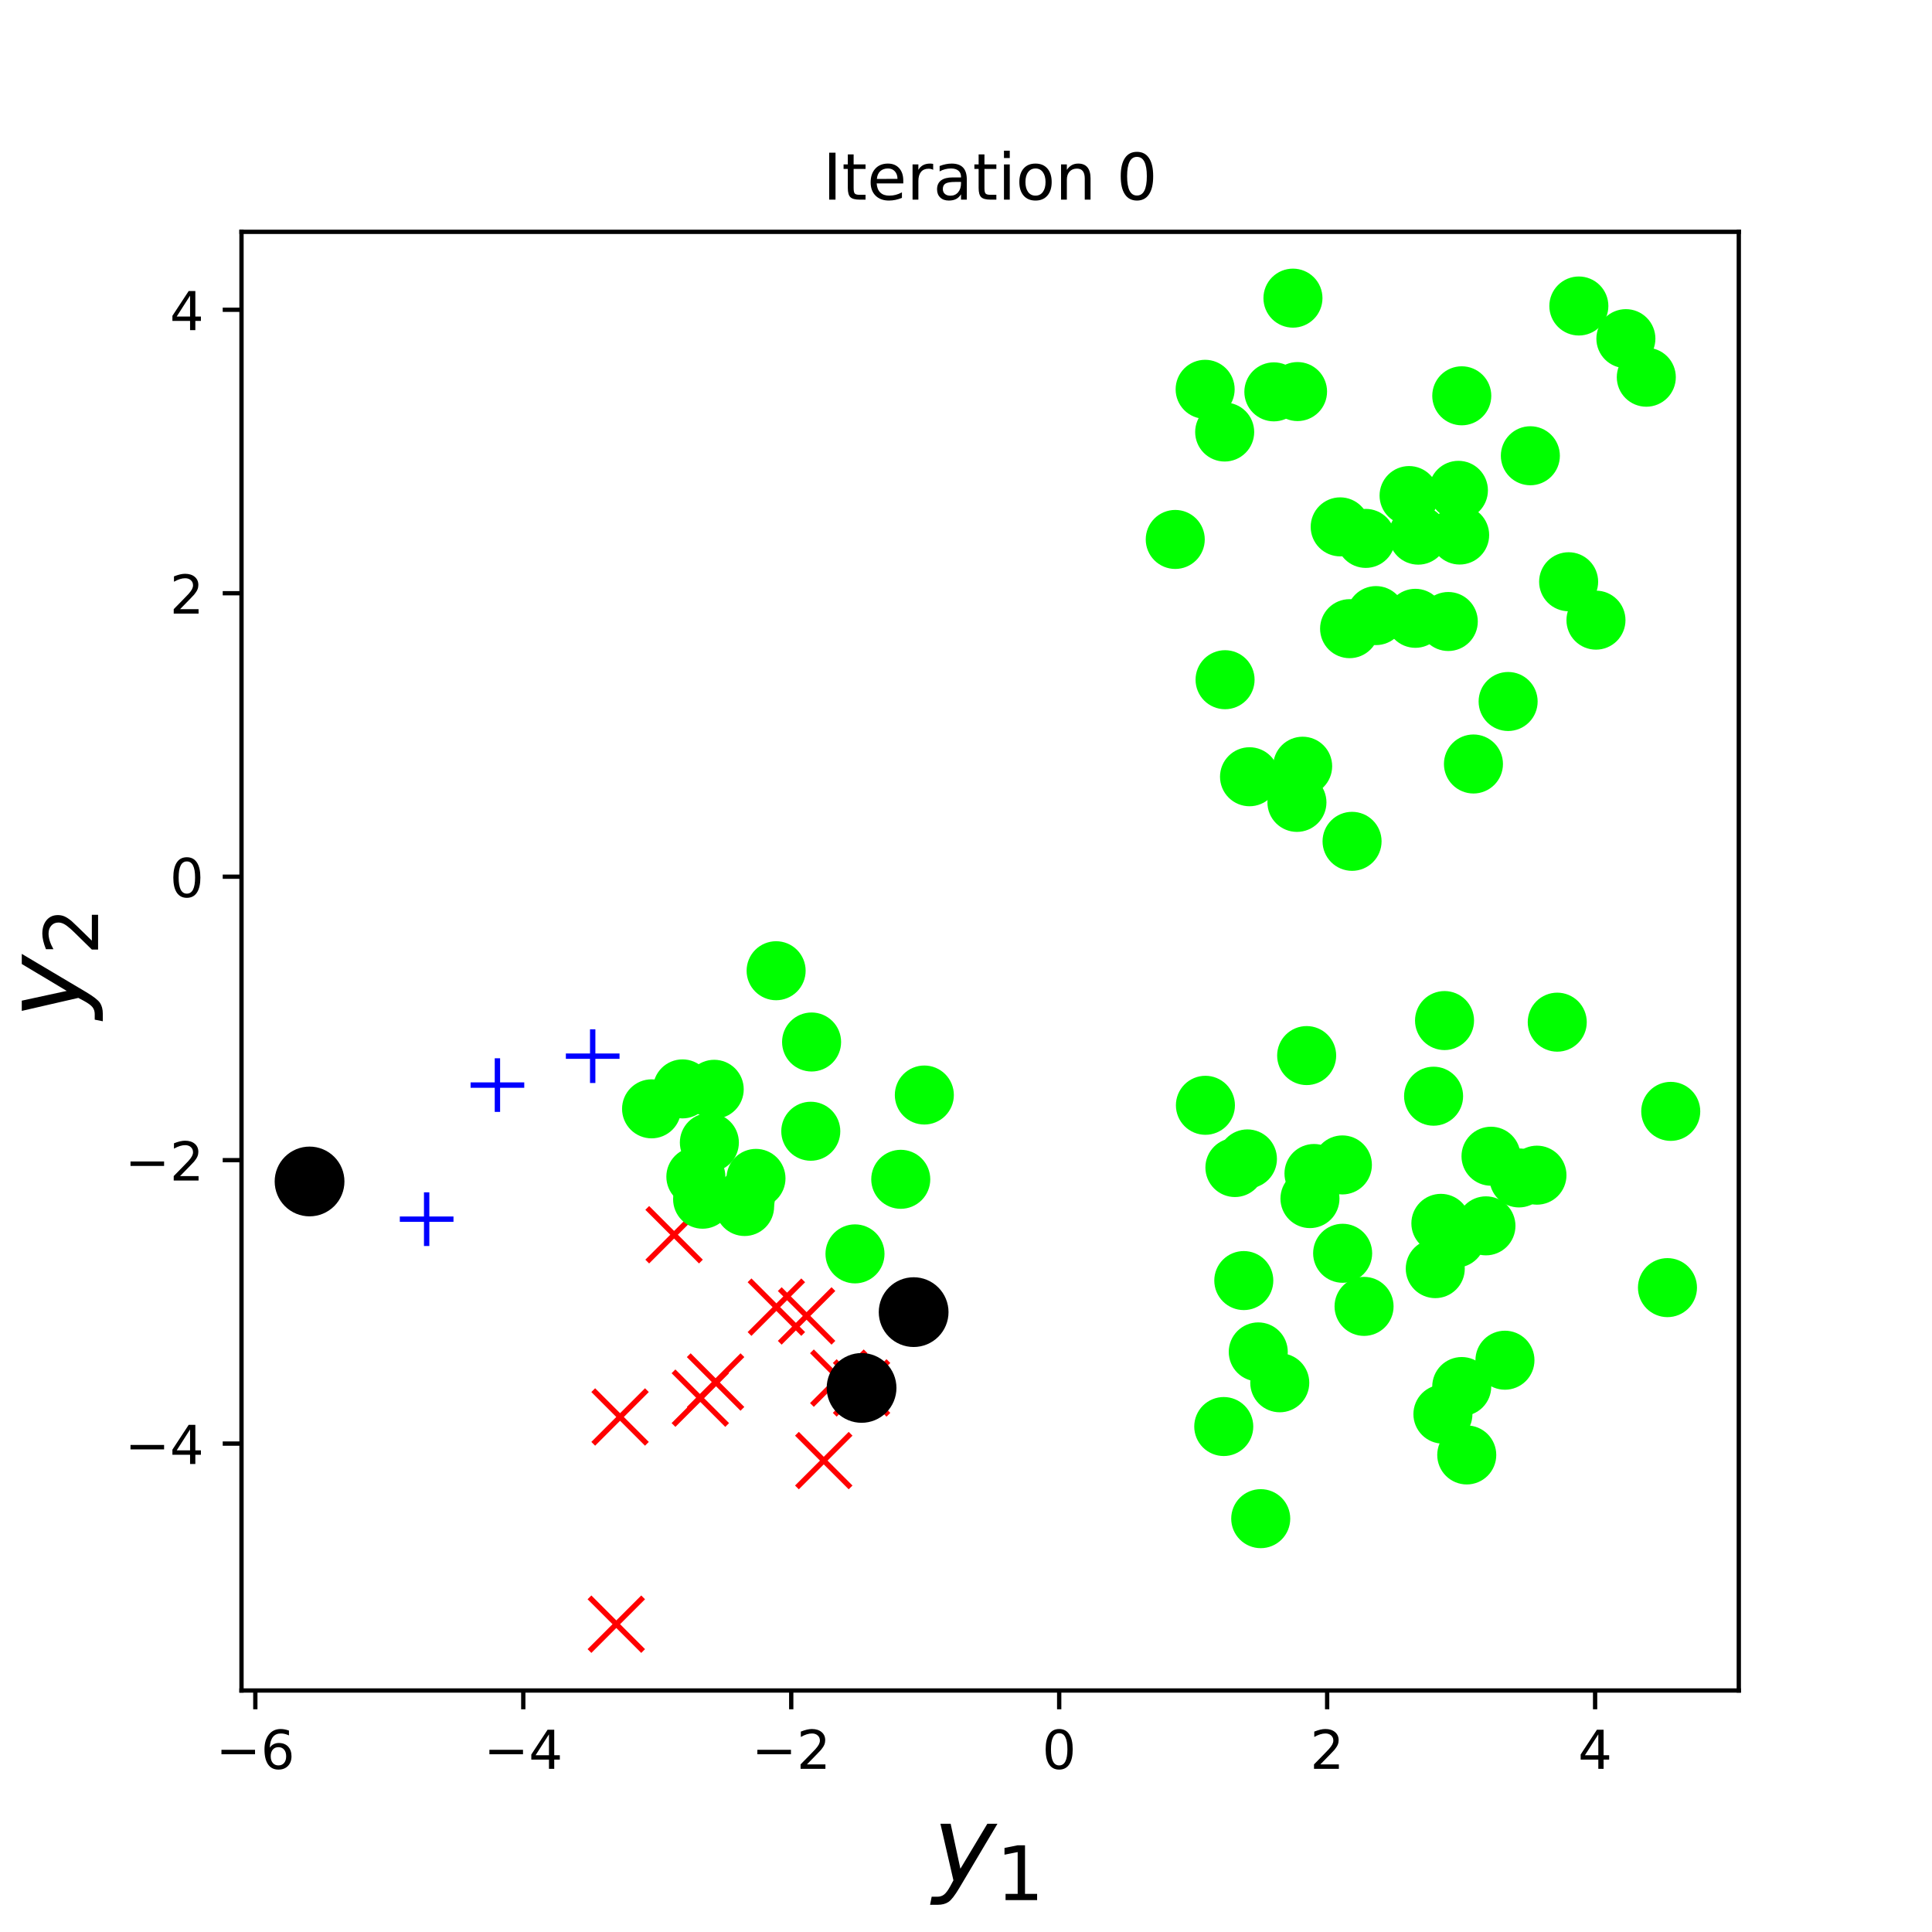
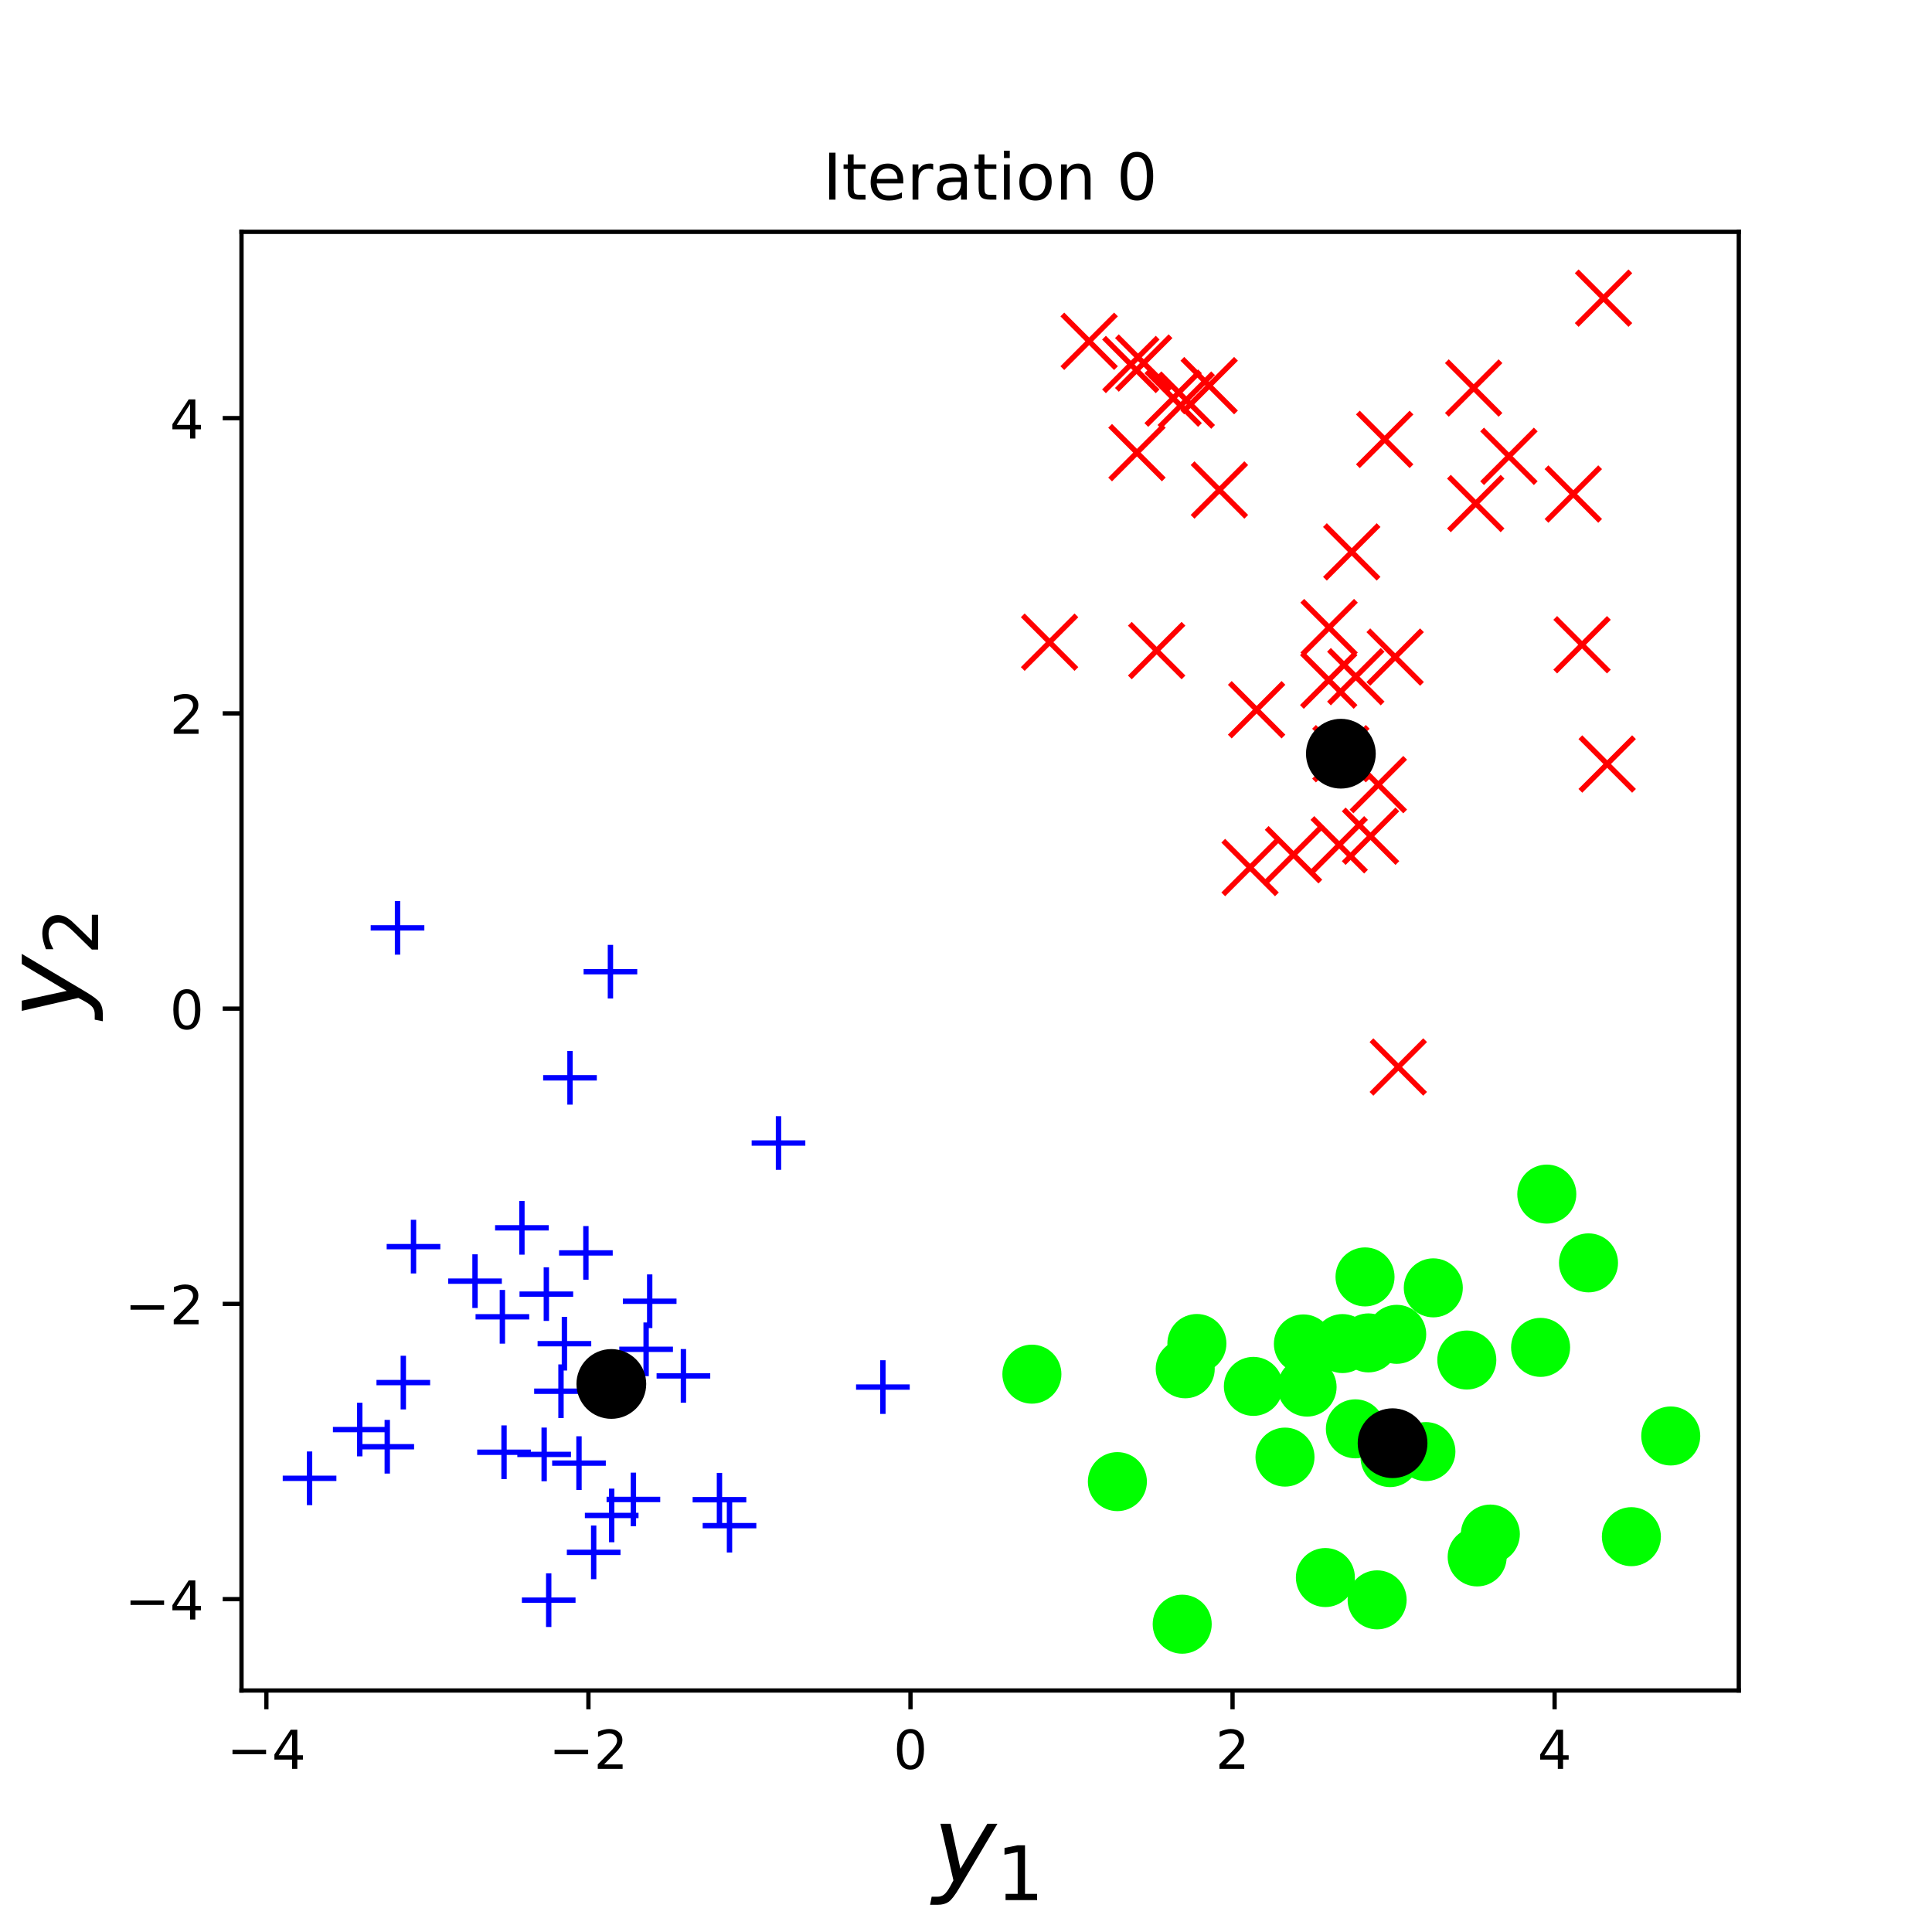
<svg xmlns="http://www.w3.org/2000/svg" xmlns:xlink="http://www.w3.org/1999/xlink" height="360pt" version="1.1" viewBox="0 0 360 360" width="360pt">
  <defs>
    <style type="text/css">
*{stroke-linecap:butt;stroke-linejoin:round;}
  </style>
  </defs>
  <g id="figure_1">
    <g id="patch_1">
      <path d="M 0 360  L 360 360  L 360 0  L 0 0  z " style="fill:#ffffff;" />
    </g>
    <g id="axes_1">
      <g id="patch_2">
        <path d="M 45 315  L 324 315  L 324 43.2  L 45 43.2  z " style="fill:#ffffff;" />
      </g>
      <g id="matplotlib.axis_1">
        <g id="xtick_1">
          <g id="line2d_1">
            <defs>
-               <path d="M 0 0  L 0 3.5  " id="mead1bf968f" style="stroke:#000000;stroke-width:0.8;" />
-             </defs>
-             <g>
-               <use style="stroke:#000000;stroke-width:0.8;" x="47.576" xlink:href="#mead1bf968f" y="315" />
+               <path d="M 0 0  L 0 3.5  " id="m05e0c97b8d" style="stroke:#000000;stroke-width:0.8;" />
+             </defs>
+             <g>
+               <use style="stroke:#000000;stroke-width:0.8;" x="49.633" xlink:href="#m05e0c97b8d" y="315" />
            </g>
          </g>
          <g id="text_1">
            <defs>
              <path d="M 10.594 35.5  L 73.188 35.5  L 73.188 27.203  L 10.594 27.203  z " id="DejaVuSans-2212" />
-               <path d="M 33.016 40.375  Q 26.375 40.375 22.484 35.828  Q 18.609 31.297 18.609 23.391  Q 18.609 15.531 22.484 10.953  Q 26.375 6.391 33.016 6.391  Q 39.656 6.391 43.531 10.953  Q 47.406 15.531 47.406 23.391  Q 47.406 31.297 43.531 35.828  Q 39.656 40.375 33.016 40.375  z M 52.594 71.297  L 52.594 62.312  Q 48.875 64.062 45.094 64.984  Q 41.312 65.922 37.594 65.922  Q 27.828 65.922 22.672 59.328  Q 17.531 52.734 16.797 39.406  Q 19.672 43.656 24.016 45.922  Q 28.375 48.188 33.594 48.188  Q 44.578 48.188 50.953 41.516  Q 57.328 34.859 57.328 23.391  Q 57.328 12.156 50.688 5.359  Q 44.047 -1.422 33.016 -1.422  Q 20.359 -1.422 13.672 8.266  Q 6.984 17.969 6.984 36.375  Q 6.984 53.656 15.188 63.938  Q 23.391 74.219 37.203 74.219  Q 40.922 74.219 44.703 73.484  Q 48.484 72.75 52.594 71.297  z " id="DejaVuSans-36" />
-             </defs>
-             <g transform="translate(40.20445 329.5984)scale(0.1 -0.1)">
+               <path d="M 37.797 64.312  L 12.891 25.391  L 37.797 25.391  z M 35.203 72.906  L 47.609 72.906  L 47.609 25.391  L 58.016 25.391  L 58.016 17.188  L 47.609 17.188  L 47.609 0  L 37.797 0  L 37.797 17.188  L 4.891 17.188  L 4.891 26.703  z " id="DejaVuSans-34" />
+             </defs>
+             <g transform="translate(42.26217 329.5984)scale(0.1 -0.1)">
              <use xlink:href="#DejaVuSans-2212" />
-               <use x="83.789" xlink:href="#DejaVuSans-36" />
+               <use x="83.789" xlink:href="#DejaVuSans-34" />
            </g>
          </g>
        </g>
        <g id="xtick_2">
          <g id="line2d_2">
            <g>
-               <use style="stroke:#000000;stroke-width:0.8;" x="97.505" xlink:href="#mead1bf968f" y="315" />
+               <use style="stroke:#000000;stroke-width:0.8;" x="109.645" xlink:href="#m05e0c97b8d" y="315" />
            </g>
          </g>
          <g id="text_2">
            <defs>
-               <path d="M 37.797 64.312  L 12.891 25.391  L 37.797 25.391  z M 35.203 72.906  L 47.609 72.906  L 47.609 25.391  L 58.016 25.391  L 58.016 17.188  L 47.609 17.188  L 47.609 0  L 37.797 0  L 37.797 17.188  L 4.891 17.188  L 4.891 26.703  z " id="DejaVuSans-34" />
-             </defs>
-             <g transform="translate(90.13429 329.5984)scale(0.1 -0.1)">
+               <path d="M 19.188 8.297  L 53.609 8.297  L 53.609 0  L 7.328 0  L 7.328 8.297  Q 12.938 14.109 22.625 23.891  Q 32.328 33.688 34.812 36.531  Q 39.547 41.844 41.422 45.531  Q 43.312 49.219 43.312 52.781  Q 43.312 58.594 39.234 62.25  Q 35.156 65.922 28.609 65.922  Q 23.969 65.922 18.812 64.312  Q 13.672 62.703 7.812 59.422  L 7.812 69.391  Q 13.766 71.781 18.938 73  Q 24.125 74.219 28.422 74.219  Q 39.75 74.219 46.484 68.547  Q 53.219 62.891 53.219 53.422  Q 53.219 48.922 51.531 44.891  Q 49.859 40.875 45.406 35.406  Q 44.188 33.984 37.641 27.219  Q 31.109 20.453 19.188 8.297  z " id="DejaVuSans-32" />
+             </defs>
+             <g transform="translate(102.2734 329.5984)scale(0.1 -0.1)">
              <use xlink:href="#DejaVuSans-2212" />
-               <use x="83.789" xlink:href="#DejaVuSans-34" />
+               <use x="83.789" xlink:href="#DejaVuSans-32" />
            </g>
          </g>
        </g>
        <g id="xtick_3">
          <g id="line2d_3">
            <g>
-               <use style="stroke:#000000;stroke-width:0.8;" x="147.435" xlink:href="#mead1bf968f" y="315" />
+               <use style="stroke:#000000;stroke-width:0.8;" x="169.656" xlink:href="#m05e0c97b8d" y="315" />
            </g>
          </g>
          <g id="text_3">
            <defs>
-               <path d="M 19.188 8.297  L 53.609 8.297  L 53.609 0  L 7.328 0  L 7.328 8.297  Q 12.938 14.109 22.625 23.891  Q 32.328 33.688 34.812 36.531  Q 39.547 41.844 41.422 45.531  Q 43.312 49.219 43.312 52.781  Q 43.312 58.594 39.234 62.25  Q 35.156 65.922 28.609 65.922  Q 23.969 65.922 18.812 64.312  Q 13.672 62.703 7.812 59.422  L 7.812 69.391  Q 13.766 71.781 18.938 73  Q 24.125 74.219 28.422 74.219  Q 39.75 74.219 46.484 68.547  Q 53.219 62.891 53.219 53.422  Q 53.219 48.922 51.531 44.891  Q 49.859 40.875 45.406 35.406  Q 44.188 33.984 37.641 27.219  Q 31.109 20.453 19.188 8.297  z " id="DejaVuSans-32" />
-             </defs>
-             <g transform="translate(140.0641 329.5984)scale(0.1 -0.1)">
-               <use xlink:href="#DejaVuSans-2212" />
-               <use x="83.789" xlink:href="#DejaVuSans-32" />
+               <path d="M 31.781 66.406  Q 24.172 66.406 20.328 58.906  Q 16.5 51.422 16.5 36.375  Q 16.5 21.391 20.328 13.891  Q 24.172 6.391 31.781 6.391  Q 39.453 6.391 43.281 13.891  Q 47.125 21.391 47.125 36.375  Q 47.125 51.422 43.281 58.906  Q 39.453 66.406 31.781 66.406  z M 31.781 74.219  Q 44.047 74.219 50.516 64.516  Q 56.984 54.828 56.984 36.375  Q 56.984 17.969 50.516 8.266  Q 44.047 -1.422 31.781 -1.422  Q 19.531 -1.422 13.062 8.266  Q 6.594 17.969 6.594 36.375  Q 6.594 54.828 13.062 64.516  Q 19.531 74.219 31.781 74.219  z " id="DejaVuSans-30" />
+             </defs>
+             <g transform="translate(166.4745 329.5984)scale(0.1 -0.1)">
+               <use xlink:href="#DejaVuSans-30" />
            </g>
          </g>
        </g>
        <g id="xtick_4">
          <g id="line2d_4">
            <g>
-               <use style="stroke:#000000;stroke-width:0.8;" x="197.365" xlink:href="#mead1bf968f" y="315" />
+               <use style="stroke:#000000;stroke-width:0.8;" x="229.667" xlink:href="#m05e0c97b8d" y="315" />
            </g>
          </g>
          <g id="text_4">
-             <defs>
-               <path d="M 31.781 66.406  Q 24.172 66.406 20.328 58.906  Q 16.5 51.422 16.5 36.375  Q 16.5 21.391 20.328 13.891  Q 24.172 6.391 31.781 6.391  Q 39.453 6.391 43.281 13.891  Q 47.125 21.391 47.125 36.375  Q 47.125 51.422 43.281 58.906  Q 39.453 66.406 31.781 66.406  z M 31.781 74.219  Q 44.047 74.219 50.516 64.516  Q 56.984 54.828 56.984 36.375  Q 56.984 17.969 50.516 8.266  Q 44.047 -1.422 31.781 -1.422  Q 19.531 -1.422 13.062 8.266  Q 6.594 17.969 6.594 36.375  Q 6.594 54.828 13.062 64.516  Q 19.531 74.219 31.781 74.219  z " id="DejaVuSans-30" />
-             </defs>
-             <g transform="translate(194.1838 329.5984)scale(0.1 -0.1)">
-               <use xlink:href="#DejaVuSans-30" />
+             <g transform="translate(226.4857 329.5984)scale(0.1 -0.1)">
+               <use xlink:href="#DejaVuSans-32" />
            </g>
          </g>
        </g>
        <g id="xtick_5">
          <g id="line2d_5">
            <g>
-               <use style="stroke:#000000;stroke-width:0.8;" x="247.295" xlink:href="#mead1bf968f" y="315" />
+               <use style="stroke:#000000;stroke-width:0.8;" x="289.678" xlink:href="#m05e0c97b8d" y="315" />
            </g>
          </g>
          <g id="text_5">
-             <g transform="translate(244.1136 329.5984)scale(0.1 -0.1)">
-               <use xlink:href="#DejaVuSans-32" />
-             </g>
-           </g>
-         </g>
-         <g id="xtick_6">
-           <g id="line2d_6">
-             <g>
-               <use style="stroke:#000000;stroke-width:0.8;" x="297.225" xlink:href="#mead1bf968f" y="315" />
-             </g>
-           </g>
-           <g id="text_6">
-             <g transform="translate(294.0435 329.5984)scale(0.1 -0.1)">
+             <g transform="translate(286.497 329.5984)scale(0.1 -0.1)">
              <use xlink:href="#DejaVuSans-34" />
            </g>
          </g>
        </g>
-         <g id="text_7">
+         <g id="text_6">
          <defs>
            <path d="M 24.812 -5.078  Q 18.562 -15.578 14.625 -18.188  Q 10.688 -20.797 4.594 -20.797  L -2.484 -20.797  L -0.984 -13.281  L 4.203 -13.281  Q 7.953 -13.281 10.594 -11.234  Q 13.234 -9.188 16.5 -3.219  L 19.281 2  L 7.172 54.688  L 16.703 54.688  L 25.781 12.797  L 50.875 54.688  L 60.297 54.688  z " id="DejaVuSans-Oblique-79" />
            <path d="M 12.406 8.297  L 28.516 8.297  L 28.516 63.922  L 10.984 60.406  L 10.984 69.391  L 28.422 72.906  L 38.281 72.906  L 38.281 8.297  L 54.391 8.297  L 54.391 0  L 12.406 0  z " id="DejaVuSans-31" />
          </defs>
          <g transform="translate(173.8 350.8344)scale(0.2 -0.2)">
            <use transform="translate(0 0.3125)" xlink:href="#DejaVuSans-Oblique-79" />
            <use transform="translate(59.17969 -16.09375)scale(0.7)" xlink:href="#DejaVuSans-31" />
          </g>
        </g>
      </g>
      <g id="matplotlib.axis_2">
        <g id="ytick_1">
-           <g id="line2d_7">
-             <defs>
-               <path d="M 0 0  L -3.5 0  " id="m3e91fed232" style="stroke:#000000;stroke-width:0.8;" />
-             </defs>
-             <g>
-               <use style="stroke:#000000;stroke-width:0.8;" x="45" xlink:href="#m3e91fed232" y="268.993" />
-             </g>
-           </g>
-           <g id="text_8">
-             <g transform="translate(23.25781 272.7926)scale(0.1 -0.1)">
+           <g id="line2d_6">
+             <defs>
+               <path d="M 0 0  L -3.5 0  " id="md38c7f4a29" style="stroke:#000000;stroke-width:0.8;" />
+             </defs>
+             <g>
+               <use style="stroke:#000000;stroke-width:0.8;" x="45" xlink:href="#md38c7f4a29" y="297.977" />
+             </g>
+           </g>
+           <g id="text_7">
+             <g transform="translate(23.25781 301.7759)scale(0.1 -0.1)">
              <use xlink:href="#DejaVuSans-2212" />
              <use x="83.789" xlink:href="#DejaVuSans-34" />
            </g>
          </g>
        </g>
        <g id="ytick_2">
-           <g id="line2d_8">
-             <g>
-               <use style="stroke:#000000;stroke-width:0.8;" x="45" xlink:href="#m3e91fed232" y="216.175" />
-             </g>
-           </g>
-           <g id="text_9">
-             <g transform="translate(23.25781 219.9745)scale(0.1 -0.1)">
+           <g id="line2d_7">
+             <g>
+               <use style="stroke:#000000;stroke-width:0.8;" x="45" xlink:href="#md38c7f4a29" y="242.961" />
+             </g>
+           </g>
+           <g id="text_8">
+             <g transform="translate(23.25781 246.7602)scale(0.1 -0.1)">
              <use xlink:href="#DejaVuSans-2212" />
              <use x="83.789" xlink:href="#DejaVuSans-32" />
            </g>
          </g>
        </g>
        <g id="ytick_3">
+           <g id="line2d_8">
+             <g>
+               <use style="stroke:#000000;stroke-width:0.8;" x="45" xlink:href="#md38c7f4a29" y="187.945" />
+             </g>
+           </g>
+           <g id="text_9">
+             <g transform="translate(31.6375 191.7446)scale(0.1 -0.1)">
+               <use xlink:href="#DejaVuSans-30" />
+             </g>
+           </g>
+         </g>
+         <g id="ytick_4">
          <g id="line2d_9">
            <g>
-               <use style="stroke:#000000;stroke-width:0.8;" x="45" xlink:href="#m3e91fed232" y="163.357" />
+               <use style="stroke:#000000;stroke-width:0.8;" x="45" xlink:href="#md38c7f4a29" y="132.93" />
            </g>
          </g>
          <g id="text_10">
-             <g transform="translate(31.6375 167.1565)scale(0.1 -0.1)">
-               <use xlink:href="#DejaVuSans-30" />
-             </g>
-           </g>
-         </g>
-         <g id="ytick_4">
+             <g transform="translate(31.6375 136.7289)scale(0.1 -0.1)">
+               <use xlink:href="#DejaVuSans-32" />
+             </g>
+           </g>
+         </g>
+         <g id="ytick_5">
          <g id="line2d_10">
            <g>
-               <use style="stroke:#000000;stroke-width:0.8;" x="45" xlink:href="#m3e91fed232" y="110.539" />
+               <use style="stroke:#000000;stroke-width:0.8;" x="45" xlink:href="#md38c7f4a29" y="77.914" />
            </g>
          </g>
          <g id="text_11">
-             <g transform="translate(31.6375 114.3385)scale(0.1 -0.1)">
-               <use xlink:href="#DejaVuSans-32" />
-             </g>
-           </g>
-         </g>
-         <g id="ytick_5">
-           <g id="line2d_11">
-             <g>
-               <use style="stroke:#000000;stroke-width:0.8;" x="45" xlink:href="#m3e91fed232" y="57.721" />
-             </g>
-           </g>
-           <g id="text_12">
-             <g transform="translate(31.6375 61.52047)scale(0.1 -0.1)">
+             <g transform="translate(31.6375 81.71323)scale(0.1 -0.1)">
              <use xlink:href="#DejaVuSans-34" />
            </g>
          </g>
        </g>
-         <g id="text_13">
+         <g id="text_12">
          <g transform="translate(15.05781 189.8)rotate(-90)scale(0.2 -0.2)">
            <use transform="translate(0 0.3125)" xlink:href="#DejaVuSans-Oblique-79" />
            <use transform="translate(59.17969 -16.09375)scale(0.7)" xlink:href="#DejaVuSans-32" />
          </g>
        </g>
      </g>
+       <g id="line2d_11">
+         <defs>
+           <path d="M -5 5  L 5 -5  M -5 -5  L 5 5  " id="m2a39e6cc54" style="stroke:#ff0000;" />
+         </defs>
+         <g clip-path="url(#p85f147eb11)">
+           <use style="fill:#ff0000;stroke:#ff0000;" x="259.967" xlink:href="#m2a39e6cc54" y="122.437" />
+           <use style="fill:#ff0000;stroke:#ff0000;" x="274.981" xlink:href="#m2a39e6cc54" y="93.824" />
+           <use style="fill:#ff0000;stroke:#ff0000;" x="225.312" xlink:href="#m2a39e6cc54" y="71.859" />
+           <use style="fill:#ff0000;stroke:#ff0000;" x="241.026" xlink:href="#m2a39e6cc54" y="159.269" />
+           <use style="fill:#ff0000;stroke:#ff0000;" x="247.658" xlink:href="#m2a39e6cc54" y="116.942" />
+           <use style="fill:#ff0000;stroke:#ff0000;" x="255.378" xlink:href="#m2a39e6cc54" y="155.819" />
+           <use style="fill:#ff0000;stroke:#ff0000;" x="251.88" xlink:href="#m2a39e6cc54" y="102.84" />
+           <use style="fill:#ff0000;stroke:#ff0000;" x="293.163" xlink:href="#m2a39e6cc54" y="92.06" />
+           <use style="fill:#ff0000;stroke:#ff0000;" x="281.166" xlink:href="#m2a39e6cc54" y="85.03" />
+           <use style="fill:#ff0000;stroke:#ff0000;" x="294.794" xlink:href="#m2a39e6cc54" y="120.139" />
+           <use style="fill:#ff0000;stroke:#ff0000;" x="252.634" xlink:href="#m2a39e6cc54" y="126.088" />
+           <use style="fill:#ff0000;stroke:#ff0000;" x="258.015" xlink:href="#m2a39e6cc54" y="81.875" />
+           <use style="fill:#ff0000;stroke:#ff0000;" x="211.855" xlink:href="#m2a39e6cc54" y="84.345" />
+           <use style="fill:#ff0000;stroke:#ff0000;" x="249.542" xlink:href="#m2a39e6cc54" y="157.418" />
+           <use style="fill:#ff0000;stroke:#ff0000;" x="249.852" xlink:href="#m2a39e6cc54" y="140.441" />
+           <use style="fill:#ff0000;stroke:#ff0000;" x="221.046" xlink:href="#m2a39e6cc54" y="74.548" />
+           <use style="fill:#ff0000;stroke:#ff0000;" x="247.589" xlink:href="#m2a39e6cc54" y="126.731" />
+           <use style="fill:#ff0000;stroke:#ff0000;" x="213.115" xlink:href="#m2a39e6cc54" y="67.646" />
+           <use style="fill:#ff0000;stroke:#ff0000;" x="234.154" xlink:href="#m2a39e6cc54" y="132.248" />
+           <use style="fill:#ff0000;stroke:#ff0000;" x="210.713" xlink:href="#m2a39e6cc54" y="67.918" />
+           <use style="fill:#ff0000;stroke:#ff0000;" x="299.475" xlink:href="#m2a39e6cc54" y="142.363" />
+           <use style="fill:#ff0000;stroke:#ff0000;" x="215.527" xlink:href="#m2a39e6cc54" y="121.229" />
+           <use style="fill:#ff0000;stroke:#ff0000;" x="232.934" xlink:href="#m2a39e6cc54" y="161.653" />
+           <use style="fill:#ff0000;stroke:#ff0000;" x="298.794" xlink:href="#m2a39e6cc54" y="55.555" />
+           <use style="fill:#ff0000;stroke:#ff0000;" x="202.949" xlink:href="#m2a39e6cc54" y="63.596" />
+           <use style="fill:#ff0000;stroke:#ff0000;" x="256.833" xlink:href="#m2a39e6cc54" y="146.207" />
+           <use style="fill:#ff0000;stroke:#ff0000;" x="195.575" xlink:href="#m2a39e6cc54" y="119.66" />
+           <use style="fill:#ff0000;stroke:#ff0000;" x="218.6" xlink:href="#m2a39e6cc54" y="74.192" />
+           <use style="fill:#ff0000;stroke:#ff0000;" x="227.218" xlink:href="#m2a39e6cc54" y="91.304" />
+           <use style="fill:#ff0000;stroke:#ff0000;" x="274.597" xlink:href="#m2a39e6cc54" y="72.303" />
+           <use style="fill:#ff0000;stroke:#ff0000;" x="260.549" xlink:href="#m2a39e6cc54" y="198.822" />
+         </g>
+       </g>
      <g id="line2d_12">
        <defs>
-           <path d="M -5 5  L 5 -5  M -5 -5  L 5 5  " id="m62c16c6388" style="stroke:#ff0000;" />
-         </defs>
-         <g clip-path="url(#p591d774e61)">
-           <use style="fill:#ff0000;stroke:#ff0000;" x="153.497" xlink:href="#m62c16c6388" y="272.16" />
-           <use style="fill:#ff0000;stroke:#ff0000;" x="150.295" xlink:href="#m62c16c6388" y="245.207" />
-           <use style="fill:#ff0000;stroke:#ff0000;" x="125.605" xlink:href="#m62c16c6388" y="230.076" />
-           <use style="fill:#ff0000;stroke:#ff0000;" x="156.291" xlink:href="#m62c16c6388" y="256.797" />
-           <use style="fill:#ff0000;stroke:#ff0000;" x="144.663" xlink:href="#m62c16c6388" y="243.569" />
-           <use style="fill:#ff0000;stroke:#ff0000;" x="115.54" xlink:href="#m62c16c6388" y="264.033" />
-           <use style="fill:#ff0000;stroke:#ff0000;" x="160.54" xlink:href="#m62c16c6388" y="258.619" />
-           <use style="fill:#ff0000;stroke:#ff0000;" x="114.839" xlink:href="#m62c16c6388" y="302.645" />
-           <use style="fill:#ff0000;stroke:#ff0000;" x="130.495" xlink:href="#m62c16c6388" y="260.528" />
-           <use style="fill:#ff0000;stroke:#ff0000;" x="133.339" xlink:href="#m62c16c6388" y="257.519" />
+           <path d="M 0 5  C 1.326 5 2.598 4.473 3.536 3.536  C 4.473 2.598 5 1.326 5 0  C 5 -1.326 4.473 -2.598 3.536 -3.536  C 2.598 -4.473 1.326 -5 0 -5  C -1.326 -5 -2.598 -4.473 -3.536 -3.536  C -4.473 -2.598 -5 -1.326 -5 0  C -5 1.326 -4.473 2.598 -3.536 3.536  C -2.598 4.473 -1.326 5 0 5  z " id="m4490c39236" style="stroke:#00ff00;" />
+         </defs>
+         <g clip-path="url(#p85f147eb11)">
+           <use style="fill:#00ff00;stroke:#00ff00;" x="208.209" xlink:href="#m4490c39236" y="276.08" />
+           <use style="fill:#00ff00;stroke:#00ff00;" x="223.023" xlink:href="#m4490c39236" y="250.343" />
+           <use style="fill:#00ff00;stroke:#00ff00;" x="259.485" xlink:href="#m4490c39236" y="268.92" />
+           <use style="fill:#00ff00;stroke:#00ff00;" x="256.608" xlink:href="#m4490c39236" y="298.11" />
+           <use style="fill:#00ff00;stroke:#00ff00;" x="250.154" xlink:href="#m4490c39236" y="250.356" />
+           <use style="fill:#00ff00;stroke:#00ff00;" x="259.014" xlink:href="#m4490c39236" y="271.601" />
+           <use style="fill:#00ff00;stroke:#00ff00;" x="260.256" xlink:href="#m4490c39236" y="248.632" />
+           <use style="fill:#00ff00;stroke:#00ff00;" x="265.696" xlink:href="#m4490c39236" y="270.484" />
+           <use style="fill:#00ff00;stroke:#00ff00;" x="295.995" xlink:href="#m4490c39236" y="235.317" />
+           <use style="fill:#00ff00;stroke:#00ff00;" x="277.705" xlink:href="#m4490c39236" y="285.85" />
+           <use style="fill:#00ff00;stroke:#00ff00;" x="246.966" xlink:href="#m4490c39236" y="293.952" />
+           <use style="fill:#00ff00;stroke:#00ff00;" x="243.556" xlink:href="#m4490c39236" y="258.464" />
+           <use style="fill:#00ff00;stroke:#00ff00;" x="239.439" xlink:href="#m4490c39236" y="271.511" />
+           <use style="fill:#00ff00;stroke:#00ff00;" x="254.987" xlink:href="#m4490c39236" y="250.232" />
+           <use style="fill:#00ff00;stroke:#00ff00;" x="242.868" xlink:href="#m4490c39236" y="250.42" />
+           <use style="fill:#00ff00;stroke:#00ff00;" x="273.318" xlink:href="#m4490c39236" y="253.422" />
+           <use style="fill:#00ff00;stroke:#00ff00;" x="252.554" xlink:href="#m4490c39236" y="266.241" />
+           <use style="fill:#00ff00;stroke:#00ff00;" x="254.352" xlink:href="#m4490c39236" y="237.934" />
+           <use style="fill:#00ff00;stroke:#00ff00;" x="192.278" xlink:href="#m4490c39236" y="256.055" />
+           <use style="fill:#00ff00;stroke:#00ff00;" x="287.068" xlink:href="#m4490c39236" y="251.065" />
+           <use style="fill:#00ff00;stroke:#00ff00;" x="220.286" xlink:href="#m4490c39236" y="302.645" />
+           <use style="fill:#00ff00;stroke:#00ff00;" x="220.85" xlink:href="#m4490c39236" y="255.054" />
+           <use style="fill:#00ff00;stroke:#00ff00;" x="288.222" xlink:href="#m4490c39236" y="222.503" />
+           <use style="fill:#00ff00;stroke:#00ff00;" x="311.318" xlink:href="#m4490c39236" y="267.572" />
+           <use style="fill:#00ff00;stroke:#00ff00;" x="275.251" xlink:href="#m4490c39236" y="290.109" />
+           <use style="fill:#00ff00;stroke:#00ff00;" x="303.984" xlink:href="#m4490c39236" y="286.337" />
+           <use style="fill:#00ff00;stroke:#00ff00;" x="233.547" xlink:href="#m4490c39236" y="258.333" />
+           <use style="fill:#00ff00;stroke:#00ff00;" x="267.075" xlink:href="#m4490c39236" y="239.974" />
        </g>
      </g>
      <g id="line2d_13">
        <defs>
-           <path d="M 0 5  C 1.326 5 2.598 4.473 3.536 3.536  C 4.473 2.598 5 1.326 5 0  C 5 -1.326 4.473 -2.598 3.536 -3.536  C 2.598 -4.473 1.326 -5 0 -5  C -1.326 -5 -2.598 -4.473 -3.536 -3.536  C -4.473 -2.598 -5 -1.326 -5 0  C -5 1.326 -4.473 2.598 -3.536 3.536  C -2.598 4.473 -1.326 5 0 5  z " id="m546e83f2cf" style="stroke:#00ff00;" />
-         </defs>
-         <g clip-path="url(#p591d774e61)">
-           <use style="fill:#00ff00;stroke:#00ff00;" x="256.392" xlink:href="#m546e83f2cf" y="114.707" />
-           <use style="fill:#00ff00;stroke:#00ff00;" x="262.562" xlink:href="#m546e83f2cf" y="92.341" />
-           <use style="fill:#00ff00;stroke:#00ff00;" x="228.274" xlink:href="#m546e83f2cf" y="126.654" />
-           <use style="fill:#00ff00;stroke:#00ff00;" x="297.385" xlink:href="#m546e83f2cf" y="115.556" />
-           <use style="fill:#00ff00;stroke:#00ff00;" x="269.867" xlink:href="#m546e83f2cf" y="115.809" />
-           <use style="fill:#00ff00;stroke:#00ff00;" x="271.754" xlink:href="#m546e83f2cf" y="91.367" />
-           <use style="fill:#00ff00;stroke:#00ff00;" x="224.561" xlink:href="#m546e83f2cf" y="72.543" />
-           <use style="fill:#00ff00;stroke:#00ff00;" x="218.991" xlink:href="#m546e83f2cf" y="100.517" />
-           <use style="fill:#00ff00;stroke:#00ff00;" x="302.961" xlink:href="#m546e83f2cf" y="63.103" />
-           <use style="fill:#00ff00;stroke:#00ff00;" x="285.16" xlink:href="#m546e83f2cf" y="84.924" />
-           <use style="fill:#00ff00;stroke:#00ff00;" x="251.937" xlink:href="#m546e83f2cf" y="156.77" />
-           <use style="fill:#00ff00;stroke:#00ff00;" x="242.73" xlink:href="#m546e83f2cf" y="142.773" />
-           <use style="fill:#00ff00;stroke:#00ff00;" x="271.985" xlink:href="#m546e83f2cf" y="99.695" />
-           <use style="fill:#00ff00;stroke:#00ff00;" x="292.292" xlink:href="#m546e83f2cf" y="108.401" />
-           <use style="fill:#00ff00;stroke:#00ff00;" x="306.765" xlink:href="#m546e83f2cf" y="70.289" />
-           <use style="fill:#00ff00;stroke:#00ff00;" x="232.831" xlink:href="#m546e83f2cf" y="144.736" />
-           <use style="fill:#00ff00;stroke:#00ff00;" x="274.556" xlink:href="#m546e83f2cf" y="142.359" />
-           <use style="fill:#00ff00;stroke:#00ff00;" x="251.477" xlink:href="#m546e83f2cf" y="117.143" />
-           <use style="fill:#00ff00;stroke:#00ff00;" x="237.365" xlink:href="#m546e83f2cf" y="73.017" />
-           <use style="fill:#00ff00;stroke:#00ff00;" x="294.196" xlink:href="#m546e83f2cf" y="57.018" />
-           <use style="fill:#00ff00;stroke:#00ff00;" x="263.733" xlink:href="#m546e83f2cf" y="115.214" />
-           <use style="fill:#00ff00;stroke:#00ff00;" x="240.923" xlink:href="#m546e83f2cf" y="55.555" />
-           <use style="fill:#00ff00;stroke:#00ff00;" x="272.379" xlink:href="#m546e83f2cf" y="73.752" />
-           <use style="fill:#00ff00;stroke:#00ff00;" x="228.201" xlink:href="#m546e83f2cf" y="80.501" />
-           <use style="fill:#00ff00;stroke:#00ff00;" x="254.488" xlink:href="#m546e83f2cf" y="100.323" />
-           <use style="fill:#00ff00;stroke:#00ff00;" x="241.665" xlink:href="#m546e83f2cf" y="149.513" />
-           <use style="fill:#00ff00;stroke:#00ff00;" x="281.017" xlink:href="#m546e83f2cf" y="130.713" />
-           <use style="fill:#00ff00;stroke:#00ff00;" x="241.778" xlink:href="#m546e83f2cf" y="72.963" />
-           <use style="fill:#00ff00;stroke:#00ff00;" x="264.265" xlink:href="#m546e83f2cf" y="99.717" />
-           <use style="fill:#00ff00;stroke:#00ff00;" x="249.725" xlink:href="#m546e83f2cf" y="98.173" />
-           <use style="fill:#00ff00;stroke:#00ff00;" x="127.174" xlink:href="#m546e83f2cf" y="202.899" />
-           <use style="fill:#00ff00;stroke:#00ff00;" x="151.227" xlink:href="#m546e83f2cf" y="194.162" />
-           <use style="fill:#00ff00;stroke:#00ff00;" x="138.748" xlink:href="#m546e83f2cf" y="224.815" />
-           <use style="fill:#00ff00;stroke:#00ff00;" x="172.237" xlink:href="#m546e83f2cf" y="204.042" />
-           <use style="fill:#00ff00;stroke:#00ff00;" x="130.921" xlink:href="#m546e83f2cf" y="223.456" />
-           <use style="fill:#00ff00;stroke:#00ff00;" x="133.084" xlink:href="#m546e83f2cf" y="202.975" />
-           <use style="fill:#00ff00;stroke:#00ff00;" x="167.842" xlink:href="#m546e83f2cf" y="219.747" />
-           <use style="fill:#00ff00;stroke:#00ff00;" x="132.18" xlink:href="#m546e83f2cf" y="212.896" />
-           <use style="fill:#00ff00;stroke:#00ff00;" x="144.62" xlink:href="#m546e83f2cf" y="180.882" />
-           <use style="fill:#00ff00;stroke:#00ff00;" x="170.243" xlink:href="#m546e83f2cf" y="244.496" />
-           <use style="fill:#00ff00;stroke:#00ff00;" x="151.077" xlink:href="#m546e83f2cf" y="210.792" />
-           <use style="fill:#00ff00;stroke:#00ff00;" x="121.411" xlink:href="#m546e83f2cf" y="206.616" />
-           <use style="fill:#00ff00;stroke:#00ff00;" x="159.315" xlink:href="#m546e83f2cf" y="233.643" />
-           <use style="fill:#00ff00;stroke:#00ff00;" x="138.875" xlink:href="#m546e83f2cf" y="223.356" />
-           <use style="fill:#00ff00;stroke:#00ff00;" x="140.866" xlink:href="#m546e83f2cf" y="219.576" />
-           <use style="fill:#00ff00;stroke:#00ff00;" x="129.664" xlink:href="#m546e83f2cf" y="219.26" />
-           <use style="fill:#00ff00;stroke:#00ff00;" x="228.029" xlink:href="#m546e83f2cf" y="265.813" />
-           <use style="fill:#00ff00;stroke:#00ff00;" x="310.708" xlink:href="#m546e83f2cf" y="239.931" />
-           <use style="fill:#00ff00;stroke:#00ff00;" x="268.487" xlink:href="#m546e83f2cf" y="227.954" />
-           <use style="fill:#00ff00;stroke:#00ff00;" x="286.389" xlink:href="#m546e83f2cf" y="218.976" />
-           <use style="fill:#00ff00;stroke:#00ff00;" x="232.44" xlink:href="#m546e83f2cf" y="215.949" />
-           <use style="fill:#00ff00;stroke:#00ff00;" x="276.884" xlink:href="#m546e83f2cf" y="228.419" />
-           <use style="fill:#00ff00;stroke:#00ff00;" x="268.867" xlink:href="#m546e83f2cf" y="263.505" />
-           <use style="fill:#00ff00;stroke:#00ff00;" x="230.109" xlink:href="#m546e83f2cf" y="217.553" />
-           <use style="fill:#00ff00;stroke:#00ff00;" x="267.441" xlink:href="#m546e83f2cf" y="236.391" />
-           <use style="fill:#00ff00;stroke:#00ff00;" x="244.092" xlink:href="#m546e83f2cf" y="223.341" />
-           <use style="fill:#00ff00;stroke:#00ff00;" x="250.181" xlink:href="#m546e83f2cf" y="233.53" />
-           <use style="fill:#00ff00;stroke:#00ff00;" x="271.271" xlink:href="#m546e83f2cf" y="230.716" />
-           <use style="fill:#00ff00;stroke:#00ff00;" x="277.828" xlink:href="#m546e83f2cf" y="215.446" />
-           <use style="fill:#00ff00;stroke:#00ff00;" x="254.173" xlink:href="#m546e83f2cf" y="243.427" />
-           <use style="fill:#00ff00;stroke:#00ff00;" x="234.459" xlink:href="#m546e83f2cf" y="251.909" />
-           <use style="fill:#00ff00;stroke:#00ff00;" x="273.308" xlink:href="#m546e83f2cf" y="271.109" />
-           <use style="fill:#00ff00;stroke:#00ff00;" x="311.318" xlink:href="#m546e83f2cf" y="207.089" />
-           <use style="fill:#00ff00;stroke:#00ff00;" x="269.168" xlink:href="#m546e83f2cf" y="190.168" />
-           <use style="fill:#00ff00;stroke:#00ff00;" x="243.477" xlink:href="#m546e83f2cf" y="196.691" />
-           <use style="fill:#00ff00;stroke:#00ff00;" x="290.171" xlink:href="#m546e83f2cf" y="190.466" />
-           <use style="fill:#00ff00;stroke:#00ff00;" x="244.841" xlink:href="#m546e83f2cf" y="218.665" />
-           <use style="fill:#00ff00;stroke:#00ff00;" x="238.465" xlink:href="#m546e83f2cf" y="257.661" />
-           <use style="fill:#00ff00;stroke:#00ff00;" x="272.374" xlink:href="#m546e83f2cf" y="258.361" />
-           <use style="fill:#00ff00;stroke:#00ff00;" x="231.763" xlink:href="#m546e83f2cf" y="238.616" />
-           <use style="fill:#00ff00;stroke:#00ff00;" x="280.426" xlink:href="#m546e83f2cf" y="253.456" />
-           <use style="fill:#00ff00;stroke:#00ff00;" x="283.034" xlink:href="#m546e83f2cf" y="219.489" />
-           <use style="fill:#00ff00;stroke:#00ff00;" x="234.918" xlink:href="#m546e83f2cf" y="282.98" />
-           <use style="fill:#00ff00;stroke:#00ff00;" x="250.135" xlink:href="#m546e83f2cf" y="217.067" />
-           <use style="fill:#00ff00;stroke:#00ff00;" x="267.128" xlink:href="#m546e83f2cf" y="204.262" />
-           <use style="fill:#00ff00;stroke:#00ff00;" x="224.612" xlink:href="#m546e83f2cf" y="205.956" />
+           <path d="M -5 0  L 5 0  M 0 5  L 0 -5  " id="mb1745ac85c" style="stroke:#0000ff;" />
+         </defs>
+         <g clip-path="url(#p85f147eb11)">
+           <use style="fill:#0000ff;stroke:#0000ff;" x="113.744" xlink:href="#mb1745ac85c" y="181.062" />
+           <use style="fill:#0000ff;stroke:#0000ff;" x="93.919" xlink:href="#mb1745ac85c" y="270.605" />
+           <use style="fill:#0000ff;stroke:#0000ff;" x="104.533" xlink:href="#mb1745ac85c" y="259.234" />
+           <use style="fill:#0000ff;stroke:#0000ff;" x="77.05" xlink:href="#mb1745ac85c" y="232.293" />
+           <use style="fill:#0000ff;stroke:#0000ff;" x="106.208" xlink:href="#mb1745ac85c" y="200.837" />
+           <use style="fill:#0000ff;stroke:#0000ff;" x="93.612" xlink:href="#mb1745ac85c" y="245.368" />
+           <use style="fill:#0000ff;stroke:#0000ff;" x="74.072" xlink:href="#mb1745ac85c" y="172.892" />
+           <use style="fill:#0000ff;stroke:#0000ff;" x="67.036" xlink:href="#mb1745ac85c" y="266.377" />
+           <use style="fill:#0000ff;stroke:#0000ff;" x="118.024" xlink:href="#mb1745ac85c" y="279.404" />
+           <use style="fill:#0000ff;stroke:#0000ff;" x="113.981" xlink:href="#mb1745ac85c" y="282.38" />
+           <use style="fill:#0000ff;stroke:#0000ff;" x="105.172" xlink:href="#mb1745ac85c" y="250.377" />
+           <use style="fill:#0000ff;stroke:#0000ff;" x="101.395" xlink:href="#mb1745ac85c" y="271.011" />
+           <use style="fill:#0000ff;stroke:#0000ff;" x="121.061" xlink:href="#mb1745ac85c" y="242.469" />
+           <use style="fill:#0000ff;stroke:#0000ff;" x="102.244" xlink:href="#mb1745ac85c" y="298.164" />
+           <use style="fill:#0000ff;stroke:#0000ff;" x="72.159" xlink:href="#mb1745ac85c" y="269.579" />
+           <use style="fill:#0000ff;stroke:#0000ff;" x="57.682" xlink:href="#mb1745ac85c" y="275.462" />
+           <use style="fill:#0000ff;stroke:#0000ff;" x="164.514" xlink:href="#mb1745ac85c" y="258.458" />
+           <use style="fill:#0000ff;stroke:#0000ff;" x="113.913" xlink:href="#mb1745ac85c" y="257.88" />
+           <use style="fill:#0000ff;stroke:#0000ff;" x="107.885" xlink:href="#mb1745ac85c" y="272.63" />
+           <use style="fill:#0000ff;stroke:#0000ff;" x="113.677" xlink:href="#mb1745ac85c" y="256.64" />
+           <use style="fill:#0000ff;stroke:#0000ff;" x="101.803" xlink:href="#mb1745ac85c" y="241.139" />
+           <use style="fill:#0000ff;stroke:#0000ff;" x="109.174" xlink:href="#mb1745ac85c" y="233.459" />
+           <use style="fill:#0000ff;stroke:#0000ff;" x="110.623" xlink:href="#mb1745ac85c" y="289.258" />
+           <use style="fill:#0000ff;stroke:#0000ff;" x="145.061" xlink:href="#mb1745ac85c" y="212.982" />
+           <use style="fill:#0000ff;stroke:#0000ff;" x="134.061" xlink:href="#mb1745ac85c" y="279.451" />
+           <use style="fill:#0000ff;stroke:#0000ff;" x="97.252" xlink:href="#mb1745ac85c" y="228.79" />
+           <use style="fill:#0000ff;stroke:#0000ff;" x="127.344" xlink:href="#mb1745ac85c" y="256.38" />
+           <use style="fill:#0000ff;stroke:#0000ff;" x="75.15" xlink:href="#mb1745ac85c" y="257.624" />
+           <use style="fill:#0000ff;stroke:#0000ff;" x="88.513" xlink:href="#mb1745ac85c" y="238.725" />
+           <use style="fill:#0000ff;stroke:#0000ff;" x="120.394" xlink:href="#mb1745ac85c" y="251.427" />
+           <use style="fill:#0000ff;stroke:#0000ff;" x="135.932" xlink:href="#mb1745ac85c" y="284.283" />
        </g>
      </g>
      <g id="line2d_14">
        <defs>
-           <path d="M -5 0  L 5 0  M 0 5  L 0 -5  " id="m9f75ff879f" style="stroke:#0000ff;" />
-         </defs>
-         <g clip-path="url(#p591d774e61)">
-           <use style="fill:#0000ff;stroke:#0000ff;" x="57.682" xlink:href="#m9f75ff879f" y="220.15" />
-           <use style="fill:#0000ff;stroke:#0000ff;" x="110.44" xlink:href="#m9f75ff879f" y="196.803" />
-           <use style="fill:#0000ff;stroke:#0000ff;" x="92.687" xlink:href="#m9f75ff879f" y="202.191" />
-           <use style="fill:#0000ff;stroke:#0000ff;" x="79.5" xlink:href="#m9f75ff879f" y="227.173" />
-         </g>
-       </g>
-       <g id="line2d_15">
-         <defs>
-           <path d="M 0 6  C 1.591 6 3.117 5.368 4.243 4.243  C 5.368 3.117 6 1.591 6 0  C 6 -1.591 5.368 -3.117 4.243 -4.243  C 3.117 -5.368 1.591 -6 0 -6  C -1.591 -6 -3.117 -5.368 -4.243 -4.243  C -5.368 -3.117 -6 -1.591 -6 0  C -6 1.591 -5.368 3.117 -4.243 4.243  C -3.117 5.368 -1.591 6 0 6  z " id="mbca33e58af" style="stroke:#000000;" />
-         </defs>
-         <g clip-path="url(#p591d774e61)">
-           <use style="stroke:#000000;" x="160.54" xlink:href="#mbca33e58af" y="258.619" />
-           <use style="stroke:#000000;" x="170.243" xlink:href="#mbca33e58af" y="244.496" />
-           <use style="stroke:#000000;" x="57.682" xlink:href="#mbca33e58af" y="220.15" />
+           <path d="M 0 6  C 1.591 6 3.117 5.368 4.243 4.243  C 5.368 3.117 6 1.591 6 0  C 6 -1.591 5.368 -3.117 4.243 -4.243  C 3.117 -5.368 1.591 -6 0 -6  C -1.591 -6 -3.117 -5.368 -4.243 -4.243  C -5.368 -3.117 -6 -1.591 -6 0  C -6 1.591 -5.368 3.117 -4.243 4.243  C -3.117 5.368 -1.591 6 0 6  z " id="m2e86cb8374" style="stroke:#000000;" />
+         </defs>
+         <g clip-path="url(#p85f147eb11)">
+           <use style="stroke:#000000;" x="249.852" xlink:href="#m2e86cb8374" y="140.441" />
+           <use style="stroke:#000000;" x="259.485" xlink:href="#m2e86cb8374" y="268.92" />
+           <use style="stroke:#000000;" x="113.913" xlink:href="#m2e86cb8374" y="257.88" />
        </g>
      </g>
      <g id="patch_3">
        <path d="M 45 315  L 45 43.2  " style="fill:none;stroke:#000000;stroke-linecap:square;stroke-linejoin:miter;stroke-width:0.8;" />
      </g>
      <g id="patch_4">
        <path d="M 324 315  L 324 43.2  " style="fill:none;stroke:#000000;stroke-linecap:square;stroke-linejoin:miter;stroke-width:0.8;" />
      </g>
      <g id="patch_5">
        <path d="M 45 315  L 324 315  " style="fill:none;stroke:#000000;stroke-linecap:square;stroke-linejoin:miter;stroke-width:0.8;" />
      </g>
      <g id="patch_6">
        <path d="M 45 43.2  L 324 43.2  " style="fill:none;stroke:#000000;stroke-linecap:square;stroke-linejoin:miter;stroke-width:0.8;" />
      </g>
-       <g id="text_14">
+       <g id="text_13">
        <defs>
          <path d="M 9.812 72.906  L 19.672 72.906  L 19.672 0  L 9.812 0  z " id="DejaVuSans-49" />
          <path d="M 18.312 70.219  L 18.312 54.688  L 36.812 54.688  L 36.812 47.703  L 18.312 47.703  L 18.312 18.016  Q 18.312 11.328 20.141 9.422  Q 21.969 7.516 27.594 7.516  L 36.812 7.516  L 36.812 0  L 27.594 0  Q 17.188 0 13.234 3.875  Q 9.281 7.766 9.281 18.016  L 9.281 47.703  L 2.688 47.703  L 2.688 54.688  L 9.281 54.688  L 9.281 70.219  z " id="DejaVuSans-74" />
          <path d="M 56.203 29.594  L 56.203 25.203  L 14.891 25.203  Q 15.484 15.922 20.484 11.062  Q 25.484 6.203 34.422 6.203  Q 39.594 6.203 44.453 7.469  Q 49.312 8.734 54.109 11.281  L 54.109 2.781  Q 49.266 0.734 44.188 -0.344  Q 39.109 -1.422 33.891 -1.422  Q 20.797 -1.422 13.156 6.188  Q 5.516 13.812 5.516 26.812  Q 5.516 40.234 12.766 48.109  Q 20.016 56 32.328 56  Q 43.359 56 49.781 48.891  Q 56.203 41.797 56.203 29.594  z M 47.219 32.234  Q 47.125 39.594 43.094 43.984  Q 39.062 48.391 32.422 48.391  Q 24.906 48.391 20.391 44.141  Q 15.875 39.891 15.188 32.172  z " id="DejaVuSans-65" />
          <path d="M 41.109 46.297  Q 39.594 47.172 37.812 47.578  Q 36.031 48 33.891 48  Q 26.266 48 22.188 43.047  Q 18.109 38.094 18.109 28.812  L 18.109 0  L 9.078 0  L 9.078 54.688  L 18.109 54.688  L 18.109 46.188  Q 20.953 51.172 25.484 53.578  Q 30.031 56 36.531 56  Q 37.453 56 38.578 55.875  Q 39.703 55.766 41.062 55.516  z " id="DejaVuSans-72" />
          <path d="M 34.281 27.484  Q 23.391 27.484 19.188 25  Q 14.984 22.516 14.984 16.5  Q 14.984 11.719 18.141 8.906  Q 21.297 6.109 26.703 6.109  Q 34.188 6.109 38.703 11.406  Q 43.219 16.703 43.219 25.484  L 43.219 27.484  z M 52.203 31.203  L 52.203 0  L 43.219 0  L 43.219 8.297  Q 40.141 3.328 35.547 0.953  Q 30.953 -1.422 24.312 -1.422  Q 15.922 -1.422 10.953 3.297  Q 6 8.016 6 15.922  Q 6 25.141 12.172 29.828  Q 18.359 34.516 30.609 34.516  L 43.219 34.516  L 43.219 35.406  Q 43.219 41.609 39.141 45  Q 35.062 48.391 27.688 48.391  Q 23 48.391 18.547 47.266  Q 14.109 46.141 10.016 43.891  L 10.016 52.203  Q 14.938 54.109 19.578 55.047  Q 24.219 56 28.609 56  Q 40.484 56 46.344 49.844  Q 52.203 43.703 52.203 31.203  z " id="DejaVuSans-61" />
          <path d="M 9.422 54.688  L 18.406 54.688  L 18.406 0  L 9.422 0  z M 9.422 75.984  L 18.406 75.984  L 18.406 64.594  L 9.422 64.594  z " id="DejaVuSans-69" />
          <path d="M 30.609 48.391  Q 23.391 48.391 19.188 42.75  Q 14.984 37.109 14.984 27.297  Q 14.984 17.484 19.156 11.844  Q 23.344 6.203 30.609 6.203  Q 37.797 6.203 41.984 11.859  Q 46.188 17.531 46.188 27.297  Q 46.188 37.016 41.984 42.703  Q 37.797 48.391 30.609 48.391  z M 30.609 56  Q 42.328 56 49.016 48.375  Q 55.719 40.766 55.719 27.297  Q 55.719 13.875 49.016 6.219  Q 42.328 -1.422 30.609 -1.422  Q 18.844 -1.422 12.172 6.219  Q 5.516 13.875 5.516 27.297  Q 5.516 40.766 12.172 48.375  Q 18.844 56 30.609 56  z " id="DejaVuSans-6f" />
          <path d="M 54.891 33.016  L 54.891 0  L 45.906 0  L 45.906 32.719  Q 45.906 40.484 42.875 44.328  Q 39.844 48.188 33.797 48.188  Q 26.516 48.188 22.312 43.547  Q 18.109 38.922 18.109 30.906  L 18.109 0  L 9.078 0  L 9.078 54.688  L 18.109 54.688  L 18.109 46.188  Q 21.344 51.125 25.703 53.562  Q 30.078 56 35.797 56  Q 45.219 56 50.047 50.172  Q 54.891 44.344 54.891 33.016  z " id="DejaVuSans-6e" />
          <path id="DejaVuSans-20" />
        </defs>
        <g transform="translate(153.3253 37.2)scale(0.12 -0.12)">
          <use xlink:href="#DejaVuSans-49" />
          <use x="29.492" xlink:href="#DejaVuSans-74" />
          <use x="68.701" xlink:href="#DejaVuSans-65" />
          <use x="130.225" xlink:href="#DejaVuSans-72" />
          <use x="171.338" xlink:href="#DejaVuSans-61" />
          <use x="232.617" xlink:href="#DejaVuSans-74" />
          <use x="271.826" xlink:href="#DejaVuSans-69" />
          <use x="299.609" xlink:href="#DejaVuSans-6f" />
          <use x="360.791" xlink:href="#DejaVuSans-6e" />
          <use x="424.17" xlink:href="#DejaVuSans-20" />
          <use x="455.957" xlink:href="#DejaVuSans-30" />
        </g>
      </g>
    </g>
  </g>
  <defs>
-     <clipPath id="p591d774e61">
+     <clipPath id="p85f147eb11">
      <rect height="271.8" width="279" x="45" y="43.2" />
    </clipPath>
  </defs>
</svg>
